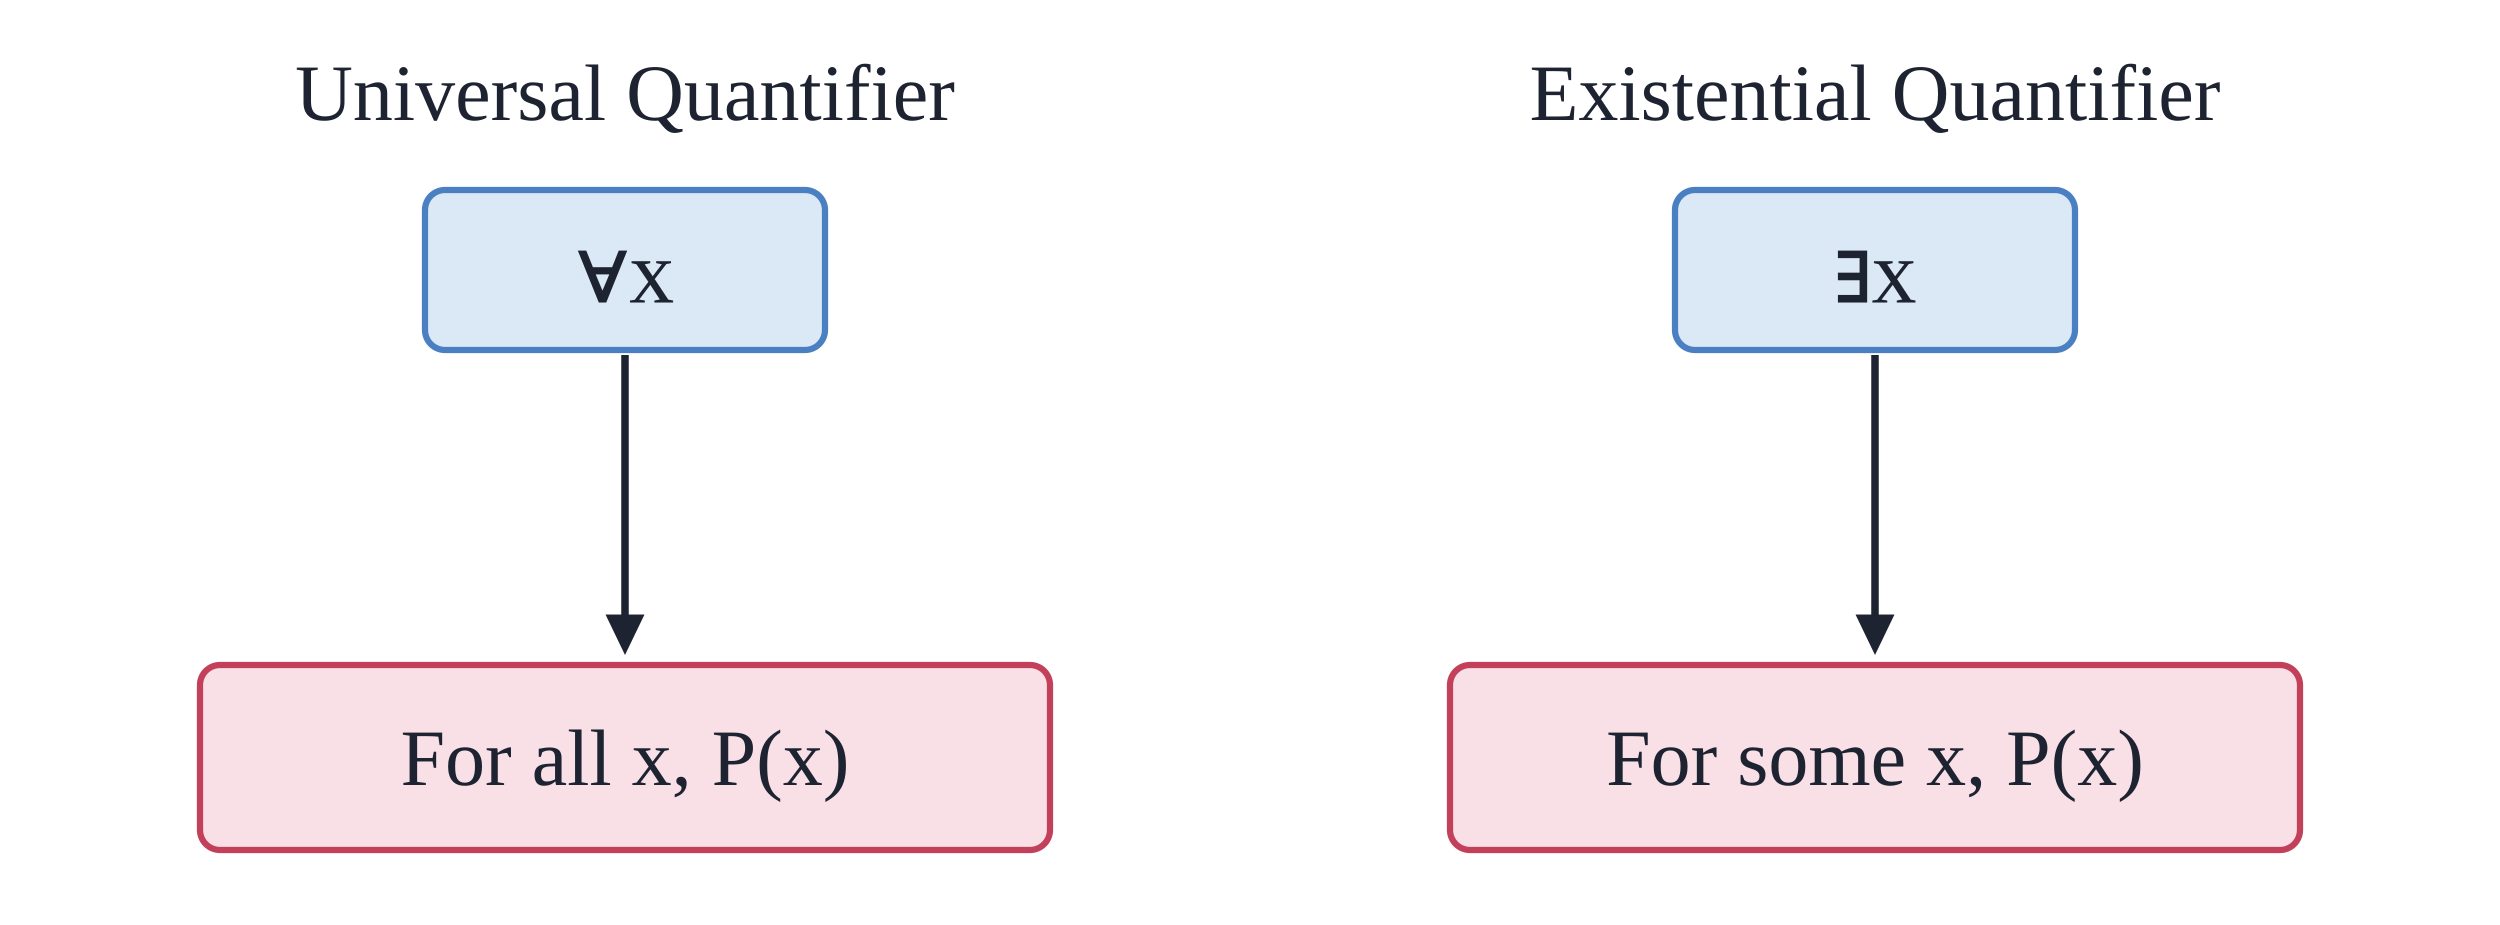
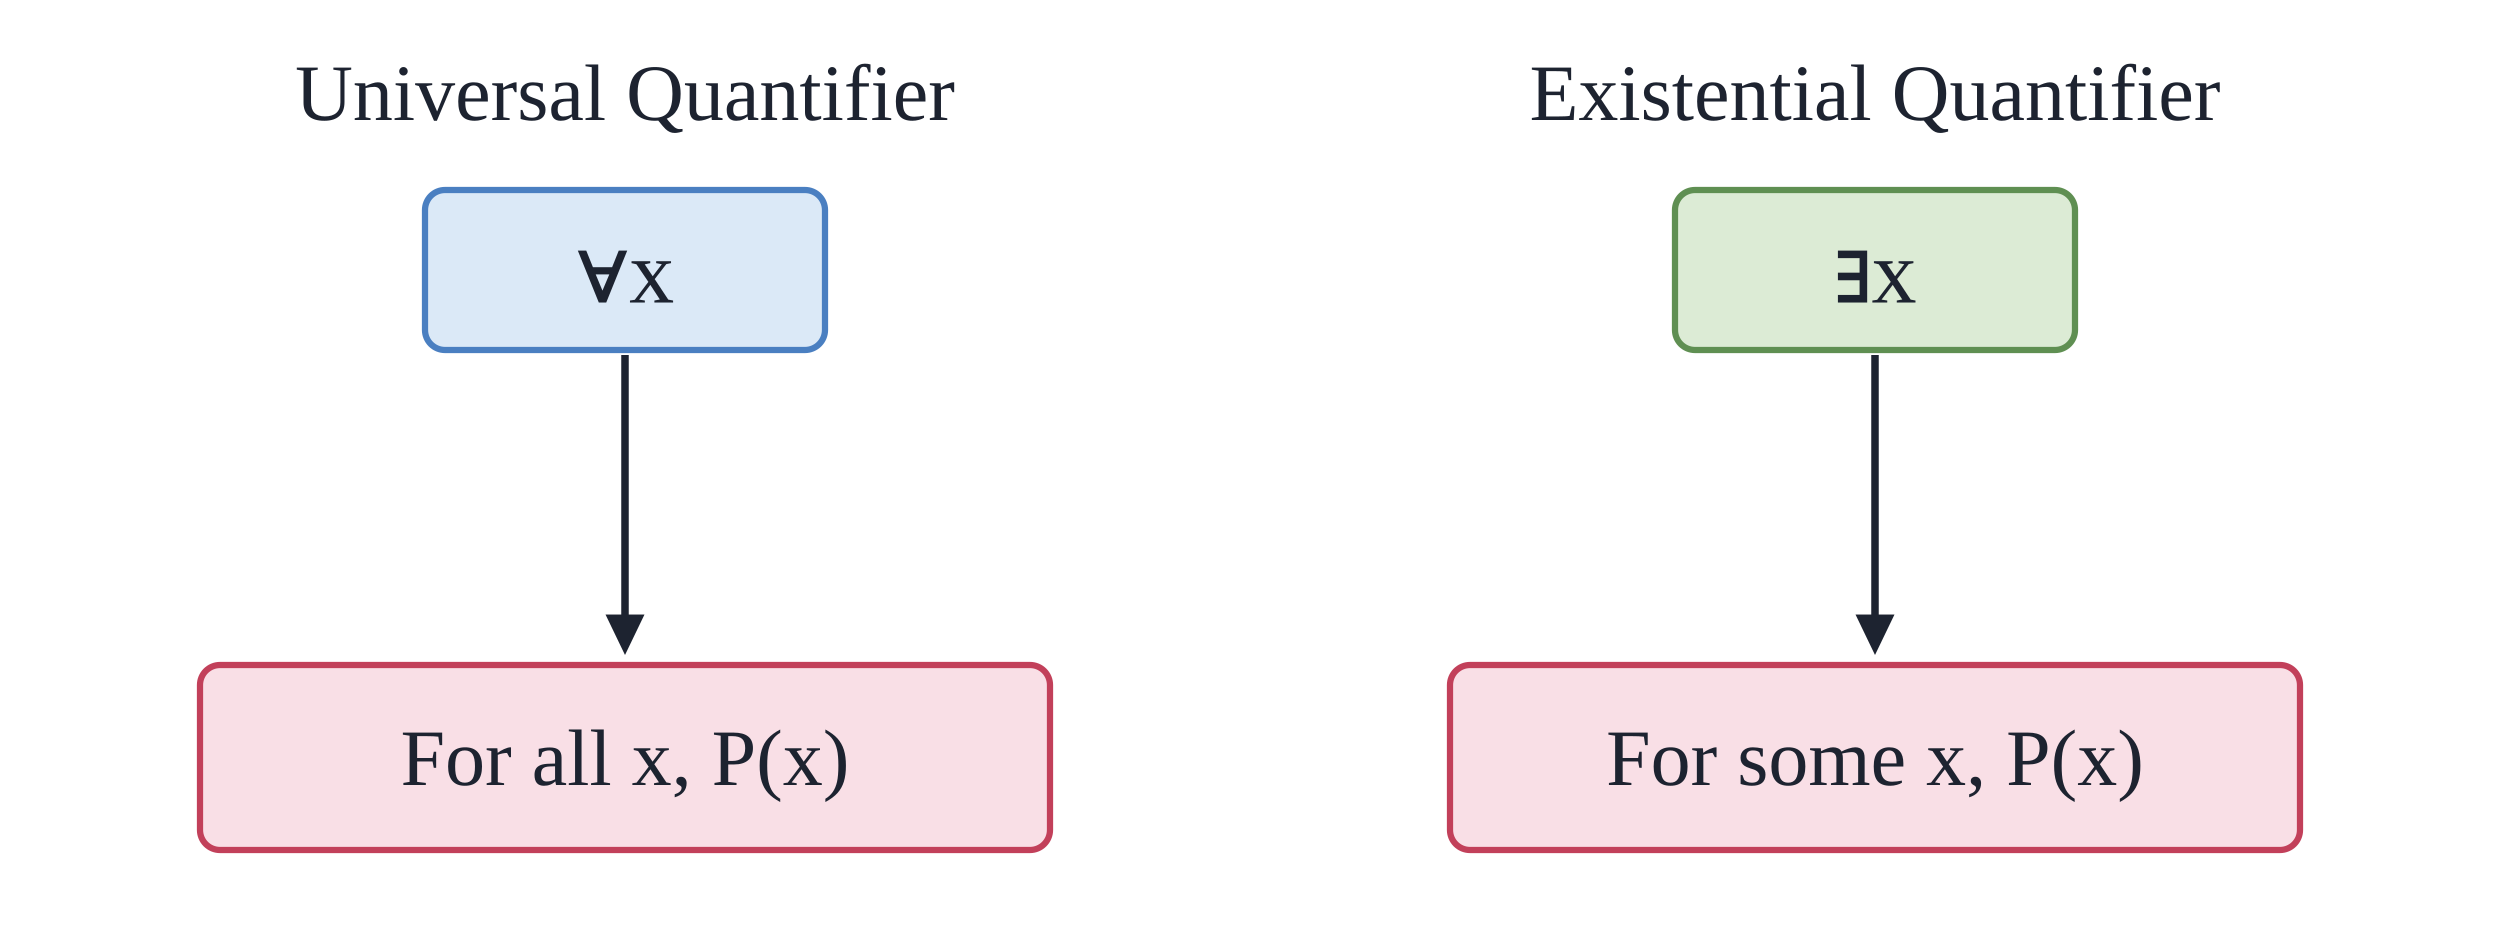
<svg xmlns="http://www.w3.org/2000/svg" viewBox="0 0 1000 370" font-family="Times New Roman, Times, serif">
  <rect width="1000" height="370" fill="#ffffff" />
  <text x="250.0" y="48.0" font-size="32" fill="#1d2330" text-anchor="middle" font-family="Times New Roman, Times, serif">Universal Quantifier</text>
  <rect x="170.0" y="76.0" width="160.0" height="64.0" rx="8" fill="#dbe9f7" stroke="#4a7fc1" stroke-width="2.5" />
  <text x="250.0" y="121.0" font-size="36" fill="#1d2330" text-anchor="middle" font-family="Times New Roman, Times, serif">∀x</text>
  <line x1="250.0" y1="142.0" x2="250.0" y2="246.7" stroke="#1d2330" stroke-width="3" stroke-linecap="butt" />
  <path d="M250.0 262.0 L242.2 245.8 L257.8 245.8 Z" fill="#1d2330" />
  <rect x="80.0" y="266.0" width="340.0" height="74.0" rx="8" fill="#f9dfe6" stroke="#c2405a" stroke-width="2.5" />
  <text x="250.0" y="314.0" font-size="32" fill="#1d2330" text-anchor="middle" font-family="Times New Roman, Times, serif">For all x, P(x)</text>
  <text x="750.0" y="48.0" font-size="32" fill="#1d2330" text-anchor="middle" font-family="Times New Roman, Times, serif">Existential Quantifier</text>
-   <rect x="670.0" y="76.0" width="160.0" height="64.0" rx="8" fill="#dbe9f7" stroke="#4a7fc1" stroke-width="2.5" />
+   <rect x="670.0" y="76.0" width="160.0" height="64.0" rx="8" fill="#dcebd5" stroke="#5f8f52" stroke-width="2.5" />
  <text x="750.0" y="121.0" font-size="36" fill="#1d2330" text-anchor="middle" font-family="Times New Roman, Times, serif">∃x</text>
  <line x1="750.0" y1="142.0" x2="750.0" y2="246.7" stroke="#1d2330" stroke-width="3" stroke-linecap="butt" />
  <path d="M750.0 262.0 L742.2 245.8 L757.8 245.8 Z" fill="#1d2330" />
  <rect x="580.0" y="266.0" width="340.0" height="74.0" rx="8" fill="#f9dfe6" stroke="#c2405a" stroke-width="2.5" />
  <text x="750.0" y="314.0" font-size="32" fill="#1d2330" text-anchor="middle" font-family="Times New Roman, Times, serif">For some x, P(x)</text>
</svg>
